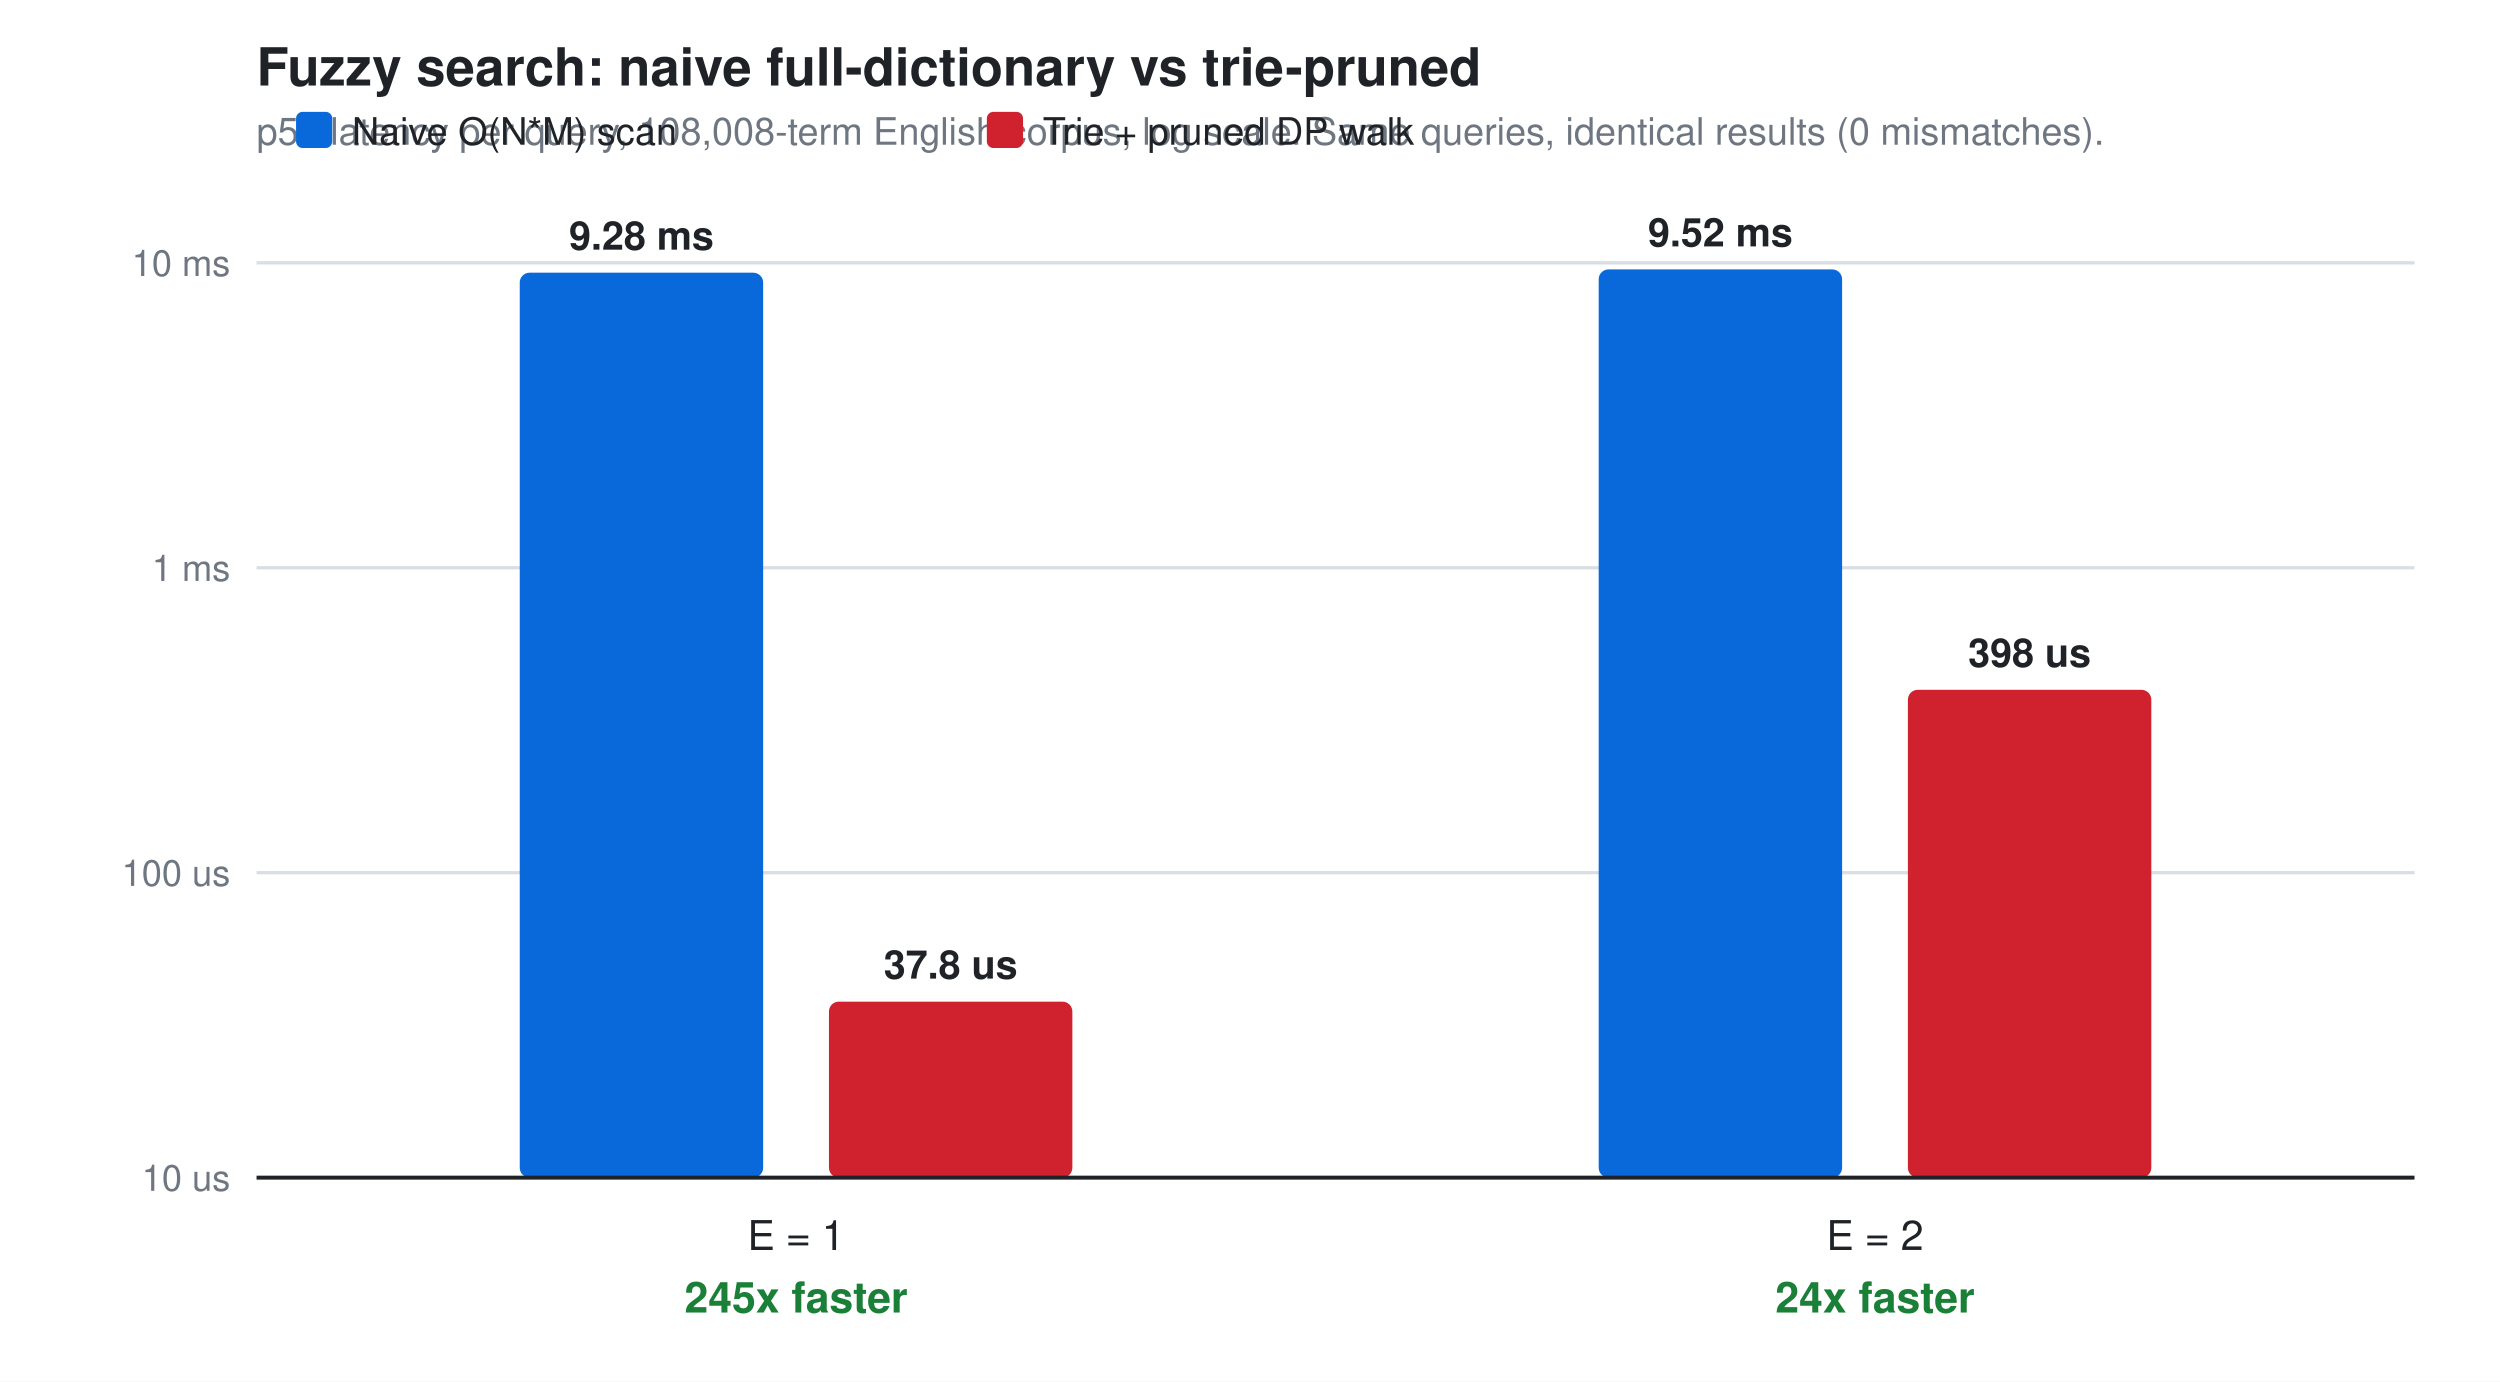
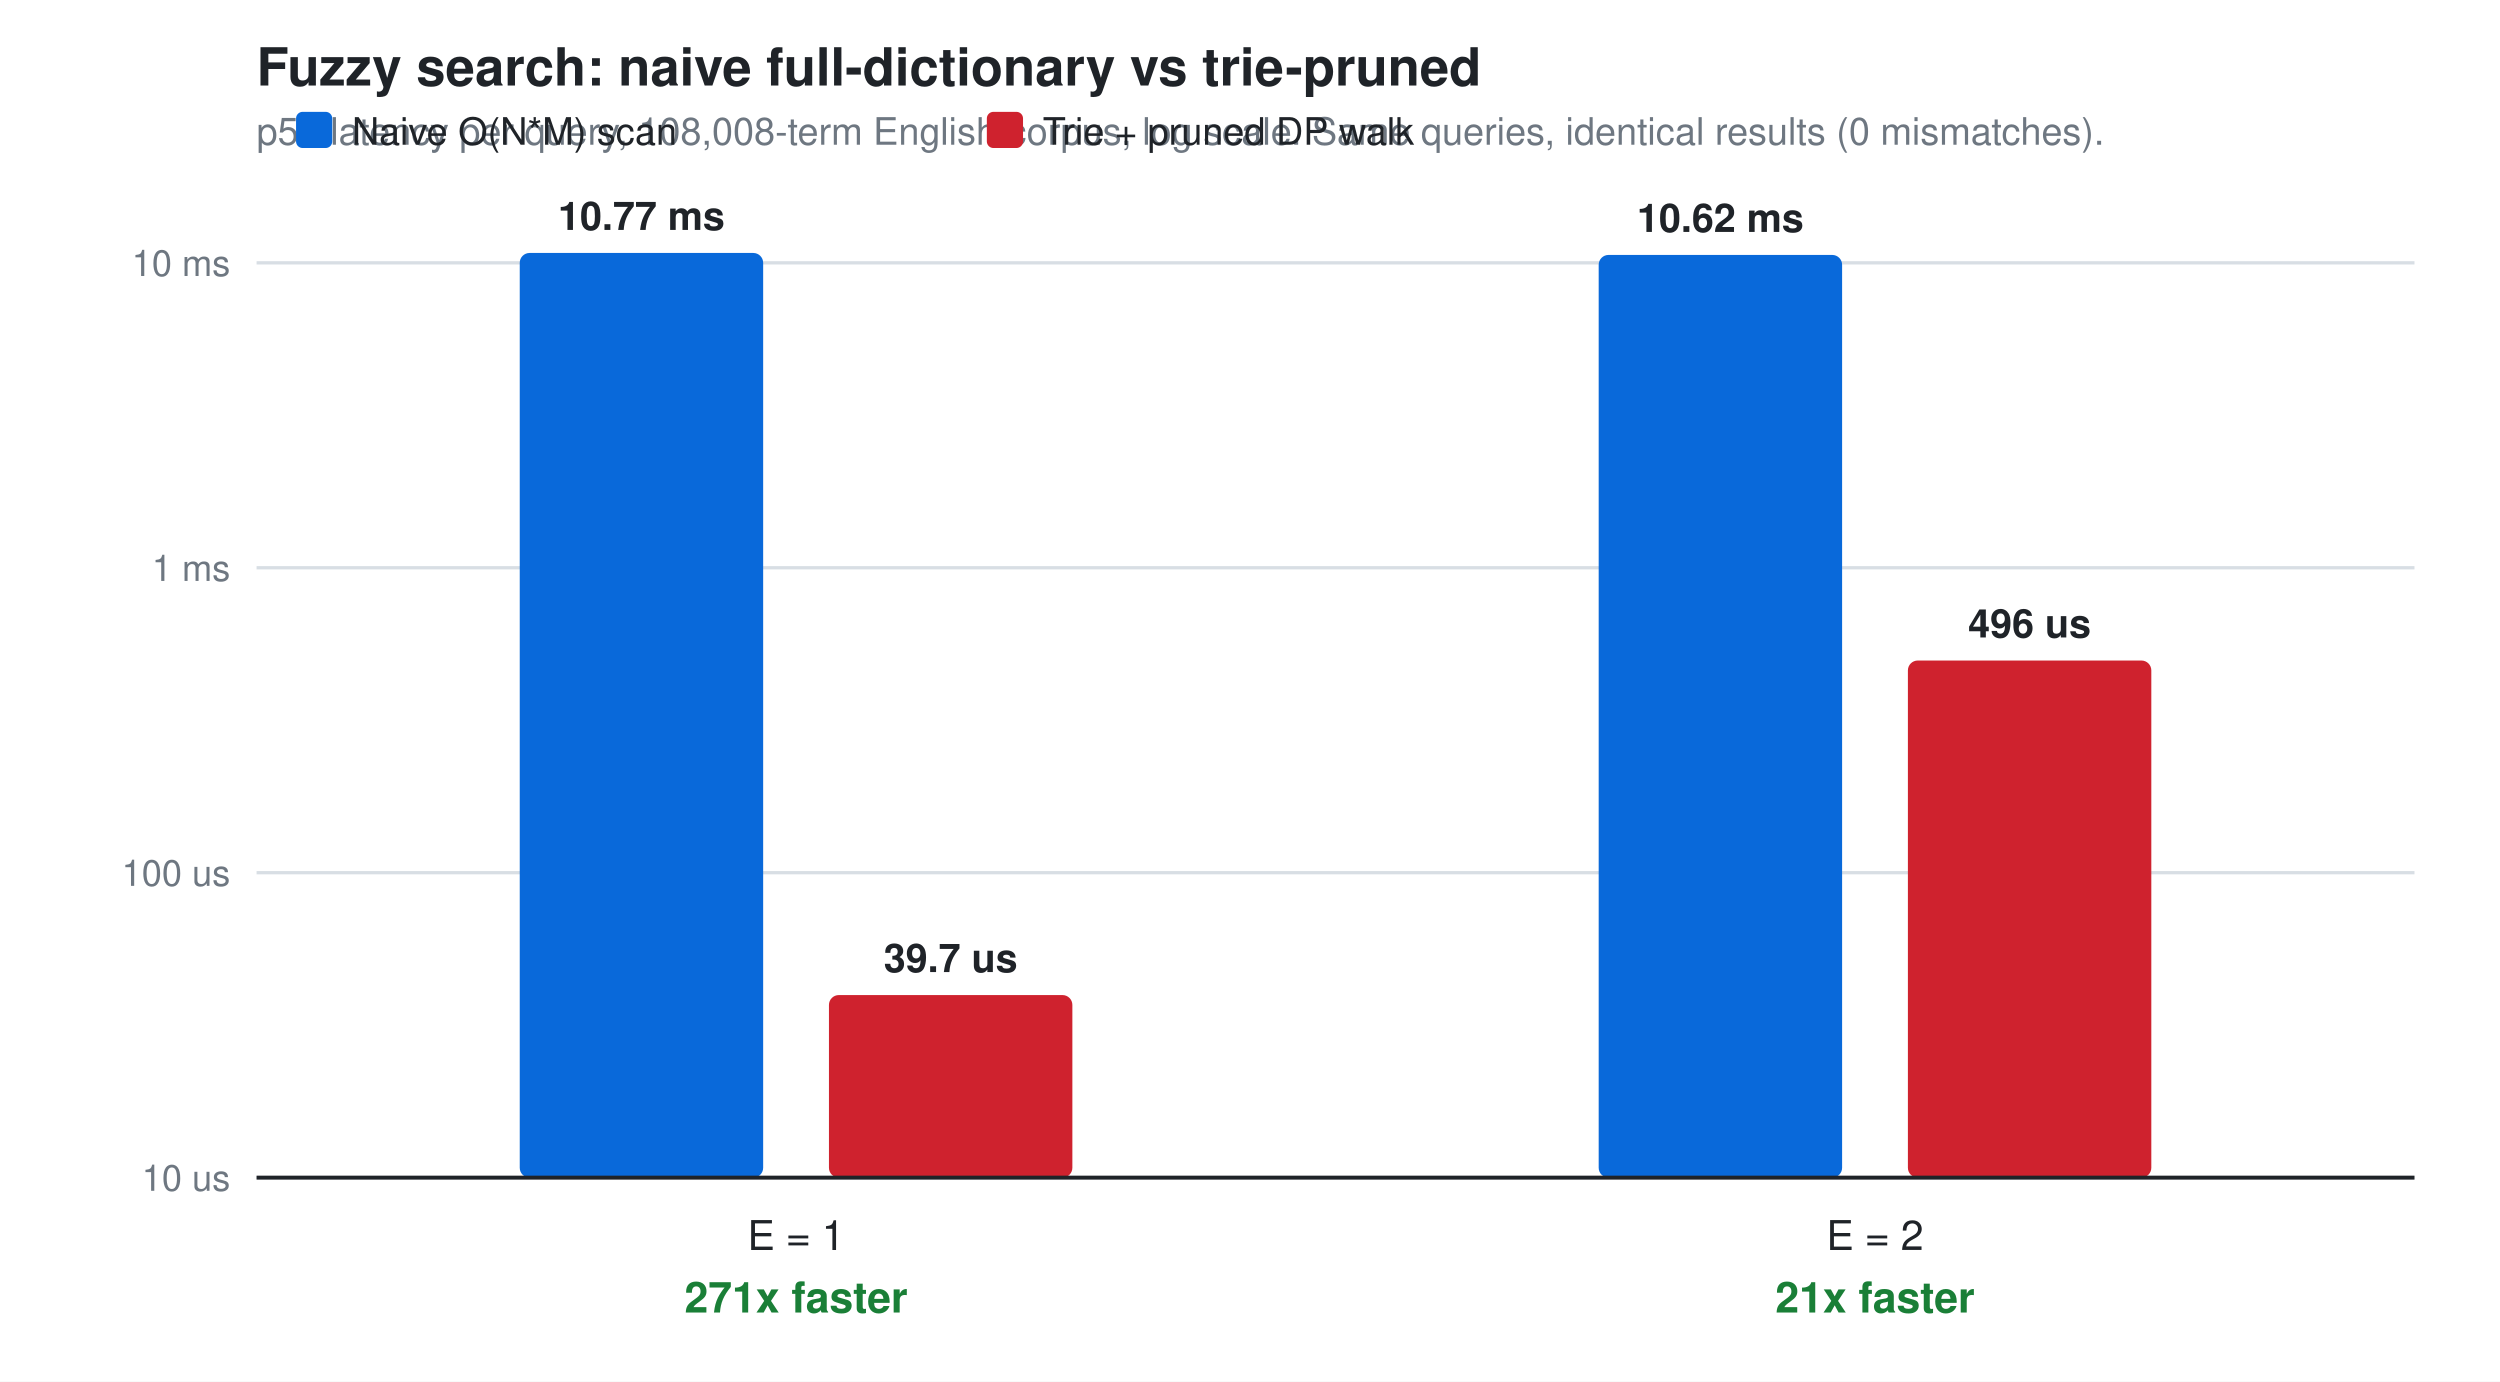
<svg xmlns="http://www.w3.org/2000/svg" width="760" height="420" viewBox="0 0 760 420" font-family="-apple-system,Segoe UI,Helvetica,Arial,sans-serif">
  <rect width="760" height="420" fill="#ffffff" />
  <text x="78" y="26" font-size="16" font-weight="600" fill="#1f2328">Fuzzy search: naive full-dictionary vs trie-pruned</text>
  <text x="78" y="44" font-size="11.5" fill="#6e7781">p50 latency per query, 108,008-term English corpus, log scale. Same queries, identical results (0 mismatches).</text>
  <line x1="78" y1="358.0" x2="734" y2="358.0" stroke="#d8dee4" />
  <text x="70" y="362.0" font-size="11" fill="#6e7781" text-anchor="end">10 us</text>
  <line x1="78" y1="265.3" x2="734" y2="265.3" stroke="#d8dee4" />
  <text x="70" y="269.3" font-size="11" fill="#6e7781" text-anchor="end">100 us</text>
  <line x1="78" y1="172.6" x2="734" y2="172.6" stroke="#d8dee4" />
  <text x="70" y="176.6" font-size="11" fill="#6e7781" text-anchor="end">1 ms</text>
  <line x1="78" y1="79.9" x2="734" y2="79.9" stroke="#d8dee4" />
  <text x="70" y="83.9" font-size="11" fill="#6e7781" text-anchor="end">10 ms</text>
-   <rect x="158.0" y="82.9" width="74" height="275.1" fill="#0969da" rx="3" />
-   <text x="195.0" y="75.9" font-size="12" font-weight="600" fill="#1f2328" text-anchor="middle">9.28 ms</text>
-   <rect x="252.0" y="304.5" width="74" height="53.5" fill="#cf222e" rx="3" />
-   <text x="289.0" y="297.5" font-size="12" font-weight="600" fill="#1f2328" text-anchor="middle">37.8 us</text>
+   <rect x="158.0" y="76.9" width="74" height="281.1" fill="#0969da" rx="3" />
+   <text x="195.0" y="69.9" font-size="12" font-weight="600" fill="#1f2328" text-anchor="middle">10.77 ms</text>
+   <rect x="252.0" y="302.5" width="74" height="55.5" fill="#cf222e" rx="3" />
+   <text x="289.0" y="295.5" font-size="12" font-weight="600" fill="#1f2328" text-anchor="middle">39.7 us</text>
  <text x="242.0" y="380.0" font-size="12.5" fill="#1f2328" text-anchor="middle">E = 1</text>
-   <text x="242.0" y="399.0" font-size="13" font-weight="700" fill="#1a7f37" text-anchor="middle">245x faster</text>
-   <rect x="486.0" y="81.9" width="74" height="276.1" fill="#0969da" rx="3" />
-   <text x="523.0" y="74.9" font-size="12" font-weight="600" fill="#1f2328" text-anchor="middle">9.52 ms</text>
-   <rect x="580.0" y="209.7" width="74" height="148.3" fill="#cf222e" rx="3" />
-   <text x="617.0" y="202.7" font-size="12" font-weight="600" fill="#1f2328" text-anchor="middle">398 us</text>
+   <text x="242.0" y="399.0" font-size="13" font-weight="700" fill="#1a7f37" text-anchor="middle">271x faster</text>
+   <rect x="486.0" y="77.5" width="74" height="280.5" fill="#0969da" rx="3" />
+   <text x="523.0" y="70.5" font-size="12" font-weight="600" fill="#1f2328" text-anchor="middle">10.62 ms</text>
+   <rect x="580.0" y="200.8" width="74" height="157.2" fill="#cf222e" rx="3" />
+   <text x="617.0" y="193.8" font-size="12" font-weight="600" fill="#1f2328" text-anchor="middle">496 us</text>
  <text x="570.0" y="380.0" font-size="12.5" fill="#1f2328" text-anchor="middle">E = 2</text>
-   <text x="570.0" y="399.0" font-size="13" font-weight="700" fill="#1a7f37" text-anchor="middle">24x faster</text>
+   <text x="570.0" y="399.0" font-size="13" font-weight="700" fill="#1a7f37" text-anchor="middle">21x faster</text>
  <line x1="78" y1="358" x2="734" y2="358" stroke="#1f2328" stroke-width="1.2" />
  <rect x="90" y="34" width="11" height="11" fill="#0969da" rx="2" />
  <text x="107" y="44" font-size="11.5" fill="#1f2328">Naive O(N*M) scan</text>
  <rect x="300" y="34" width="11" height="11" fill="#cf222e" rx="2" />
  <text x="317" y="44" font-size="11.5" fill="#1f2328">Trie + pruned DP walk</text>
</svg>
